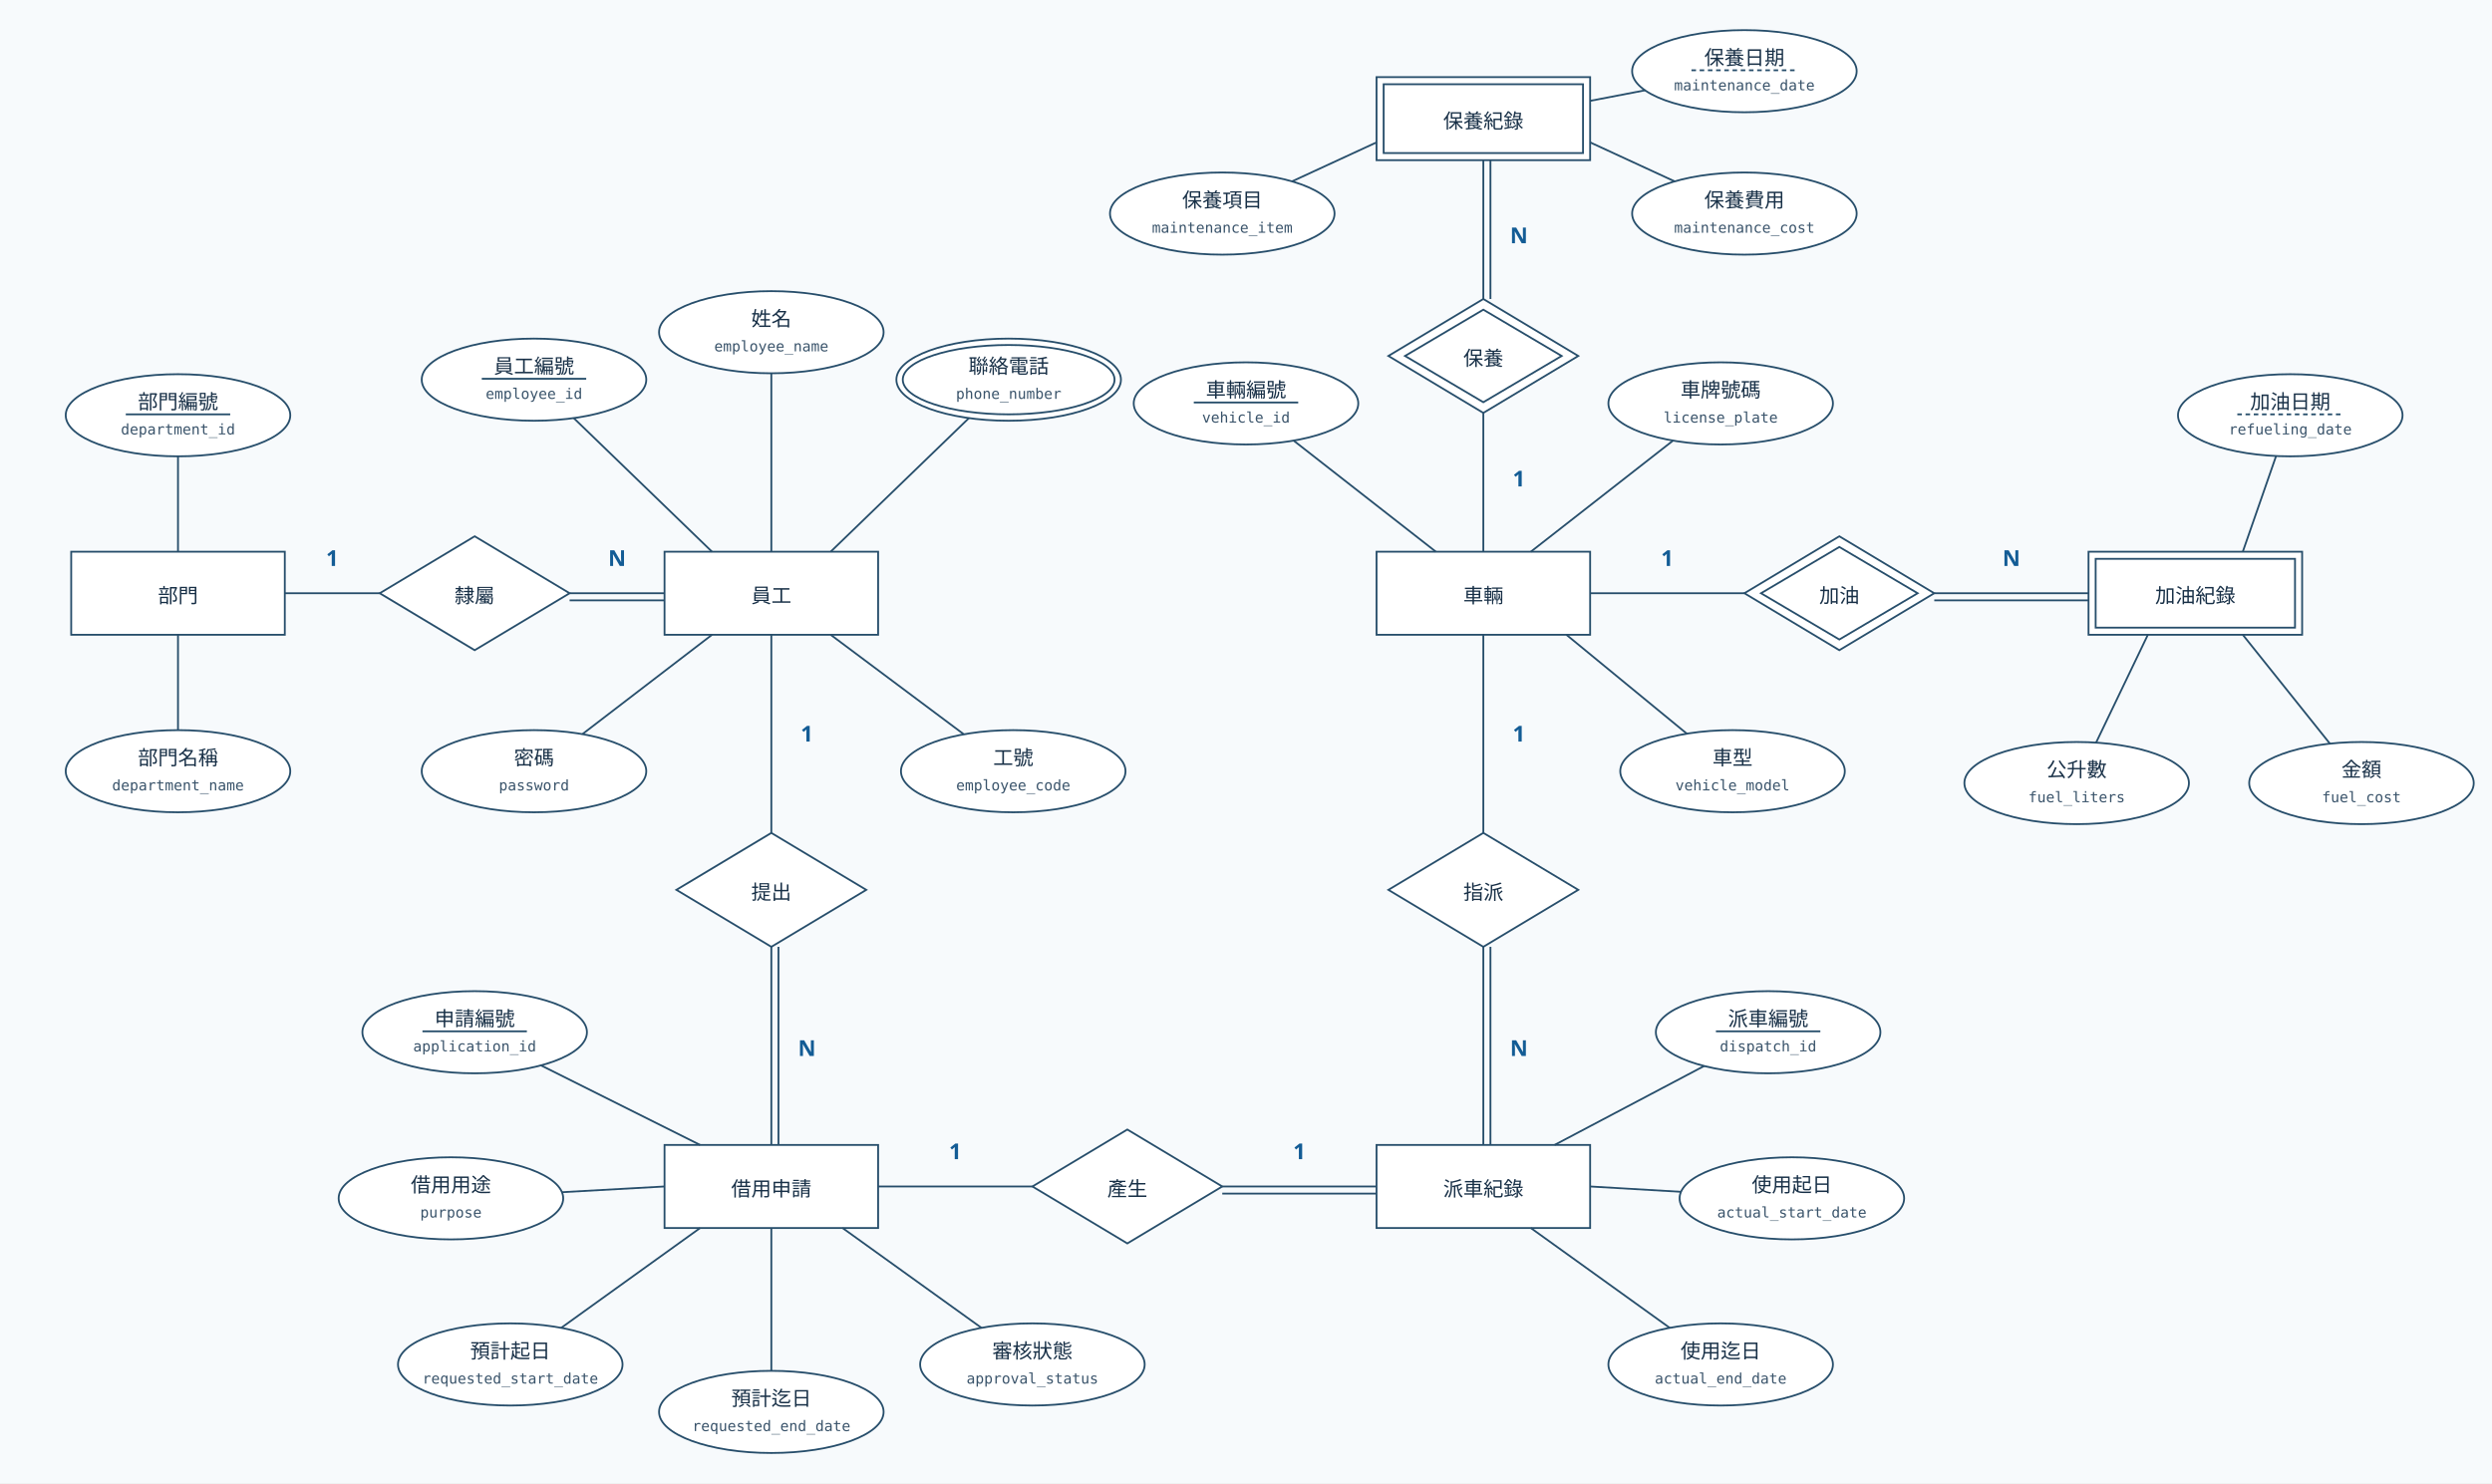
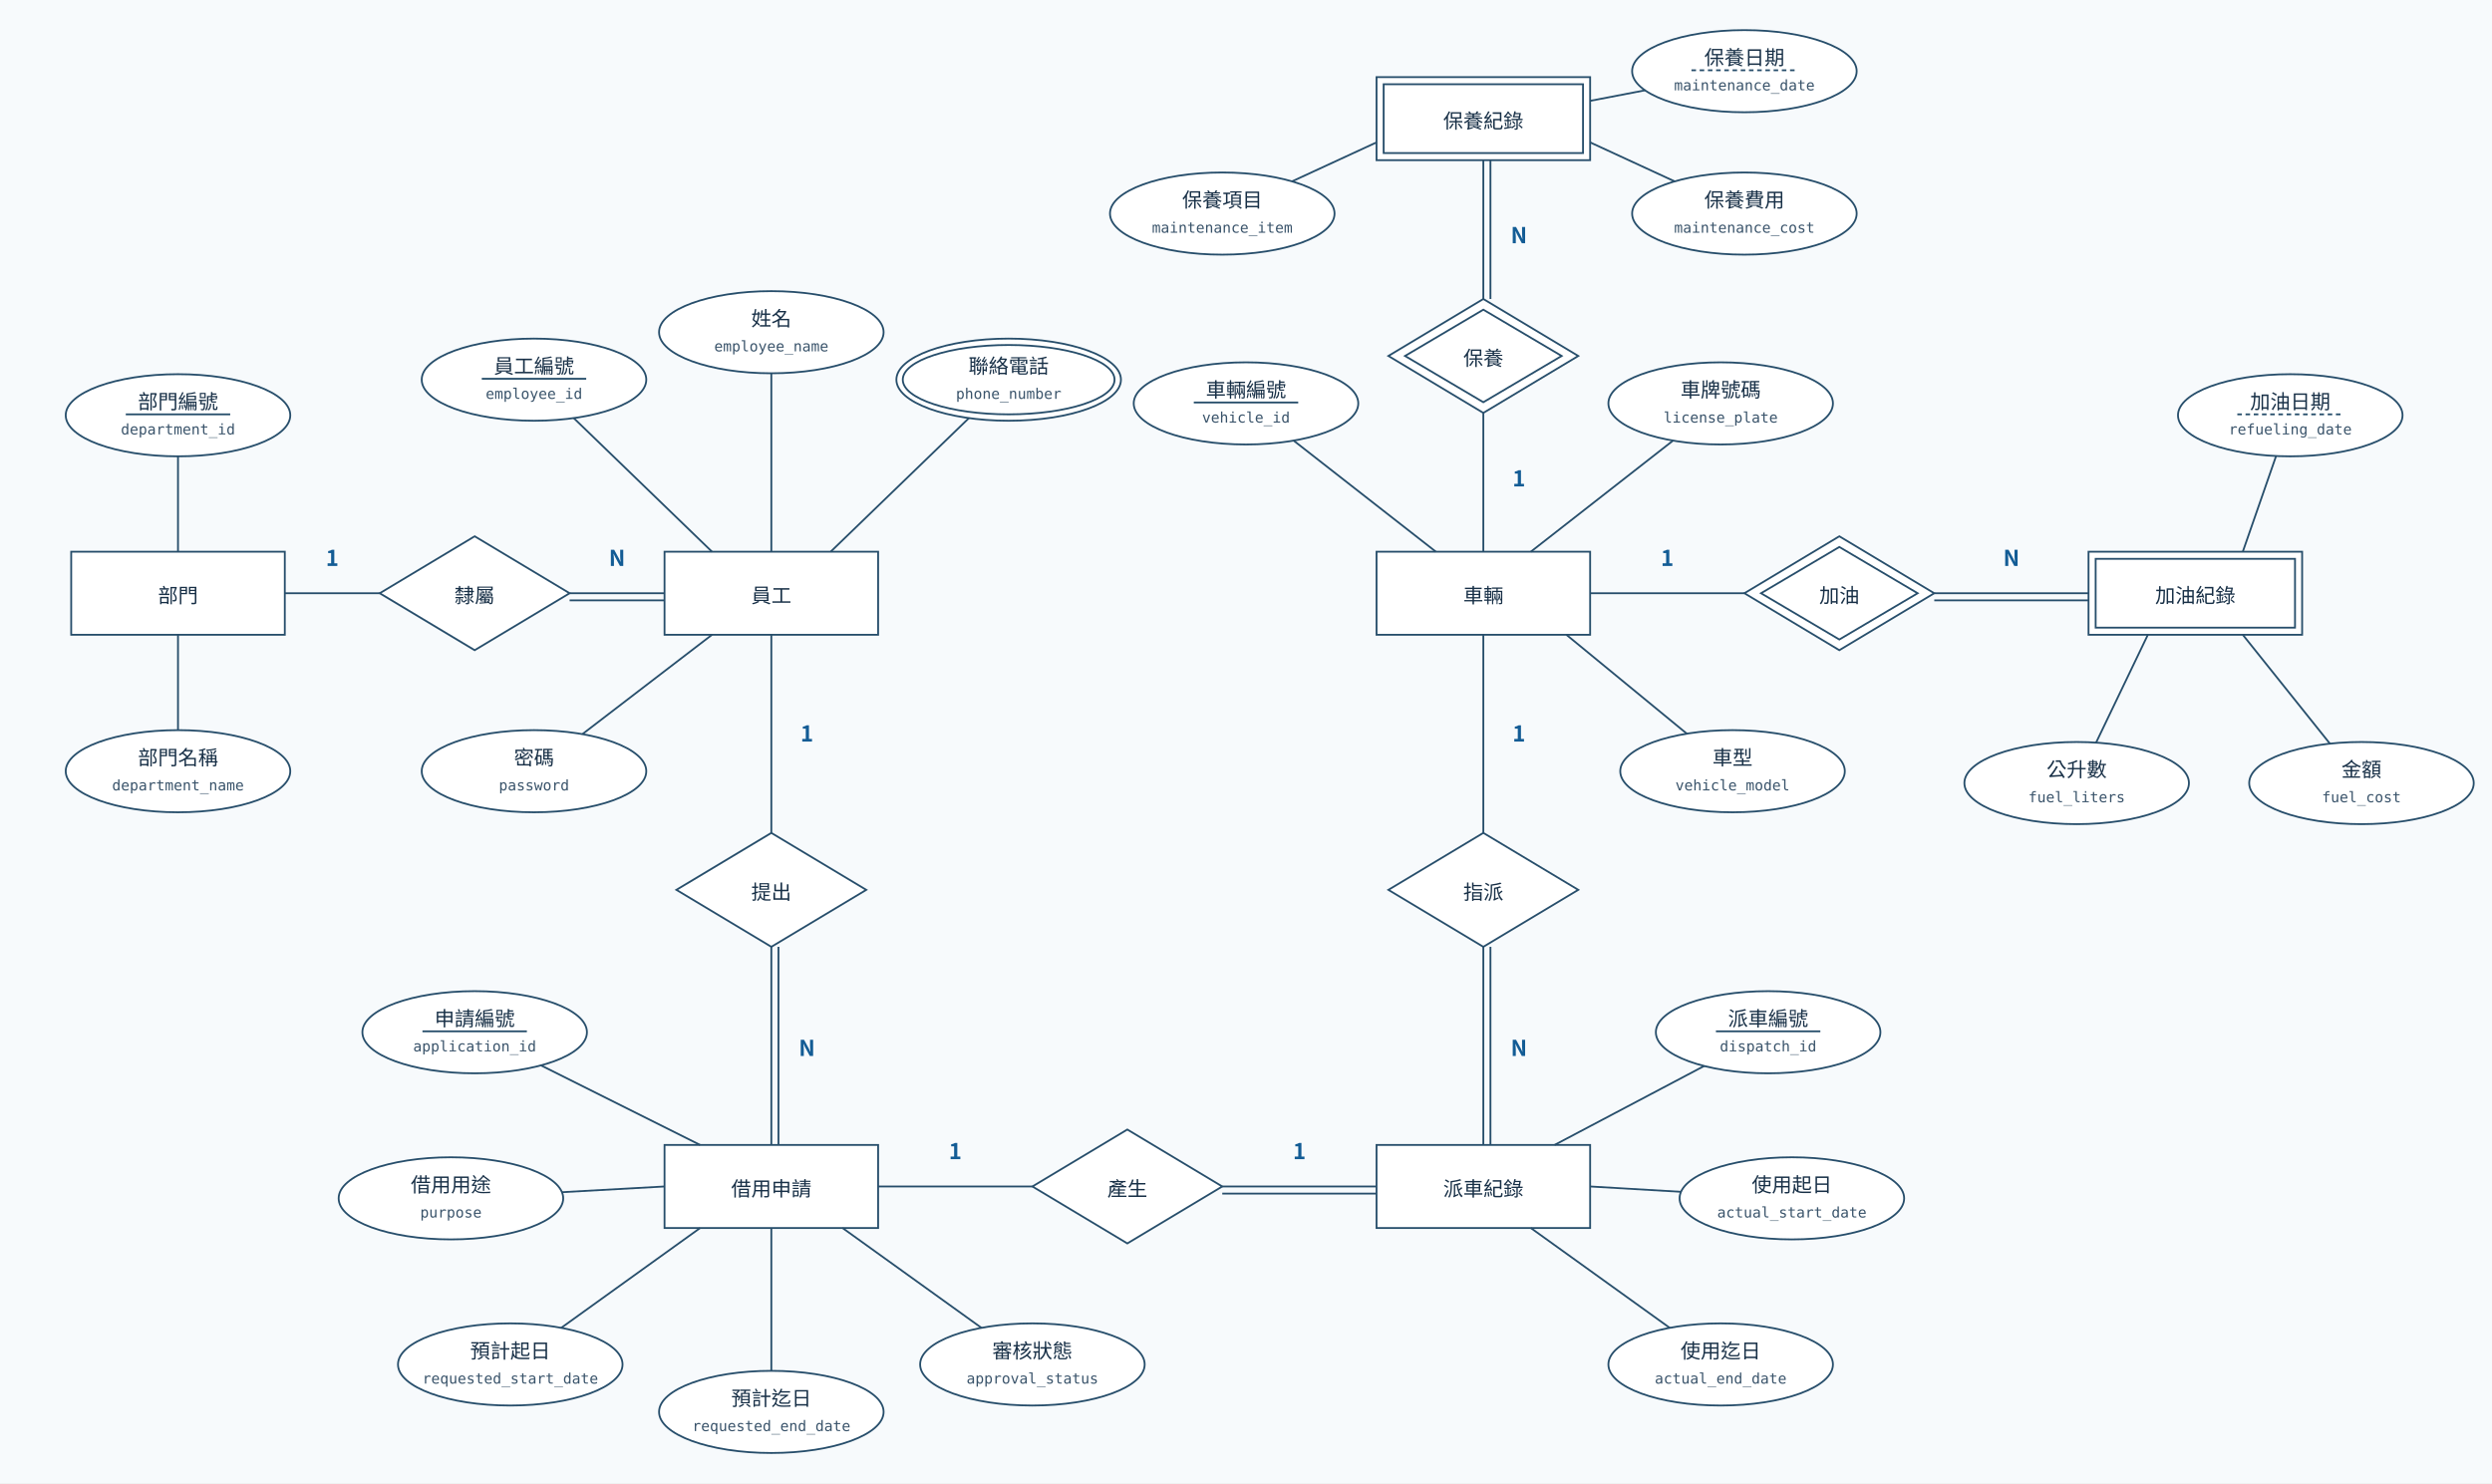
<svg xmlns="http://www.w3.org/2000/svg" width="2730" height="1625" viewBox="0 0 2730 1625">
-   <style>text{font-family:'Microsoft JhengHei','Noto Sans TC',sans-serif;font-size:22px;fill:#183047}rect,ellipse,polygon{fill:white;stroke:#274e6b;stroke-width:2}line{stroke:#274e6b;stroke-width:2}.card{font-size:24px;font-weight:bold;fill:#135c95}</style>
+   <style>text{font-family:'Microsoft JhengHei','Noto Sans CJK TC','Noto Sans TC',sans-serif;font-size:22px;fill:#183047}rect,ellipse,polygon{fill:white;stroke:#274e6b;stroke-width:2}line{stroke:#274e6b;stroke-width:2}.card{font-size:24px;font-weight:bold;fill:#135c95}</style>
  <rect width="2730" height="1625" style="fill:#f7fafc;stroke:none" />
  <rect x="78" y="604.5" width="234" height="91" />
  <text x="195" y="660.4" text-anchor="middle" class="">部門</text>
  <rect x="728" y="604.5" width="234" height="91" />
  <text x="845" y="660.4" text-anchor="middle" class="">員工</text>
  <rect x="1508" y="604.5" width="234" height="91" />
  <text x="1625" y="660.4" text-anchor="middle" class="">車輛</text>
  <rect x="728" y="1254.5" width="234" height="91" />
  <text x="845" y="1310.4" text-anchor="middle" class="">借用申請</text>
  <rect x="1508" y="1254.5" width="234" height="91" />
  <text x="1625" y="1310.4" text-anchor="middle" class="">派車紀錄</text>
  <rect x="1508" y="84.5" width="234" height="91" />
  <rect x="1515.8" y="92.3" width="218.4" height="75.4" />
  <text x="1625" y="140.4" text-anchor="middle" class="">保養紀錄</text>
  <rect x="2288" y="604.5" width="234" height="91" />
  <rect x="2295.8" y="612.3" width="218.4" height="75.4" />
  <text x="2405" y="660.4" text-anchor="middle" class="">加油紀錄</text>
  <line x1="312" y1="650" x2="416" y2="650" />
  <line x1="624" y1="650" x2="728" y2="650" />
  <line x1="624" y1="657.8" x2="728" y2="657.8" />
  <line x1="845" y1="695.5" x2="845" y2="912.6" />
  <line x1="845" y1="1037.4" x2="845" y2="1254.5" />
  <line x1="852.8" y1="1037.4" x2="852.8" y2="1254.5" />
  <line x1="962" y1="1300" x2="1131" y2="1300" />
  <line x1="1339" y1="1300" x2="1508" y2="1300" />
  <line x1="1339" y1="1307.8" x2="1508" y2="1307.8" />
  <line x1="1625" y1="695.5" x2="1625" y2="912.6" />
  <line x1="1625" y1="1037.4" x2="1625" y2="1254.5" />
  <line x1="1632.8" y1="1037.4" x2="1632.8" y2="1254.5" />
  <line x1="1625" y1="604.5" x2="1625" y2="452.4" />
  <line x1="1625" y1="327.6" x2="1625" y2="175.5" />
  <line x1="1632.8" y1="327.6" x2="1632.8" y2="175.5" />
  <line x1="1742" y1="650" x2="1911" y2="650" />
  <line x1="2119" y1="650" x2="2288" y2="650" />
  <line x1="2119" y1="657.8" x2="2288" y2="657.8" />
  <polygon points="520,587.6 624,650 520,712.4 416,650" />
  <text x="520" y="660.4" text-anchor="middle" class="">隸屬</text>
  <polygon points="845,912.6 949,975 845,1037.4 741,975" />
  <text x="845" y="985.4" text-anchor="middle" class="">提出</text>
  <polygon points="1235,1237.6 1339,1300 1235,1362.4 1131,1300" />
  <text x="1235" y="1310.4" text-anchor="middle" class="">產生</text>
  <polygon points="1625,912.6 1729,975 1625,1037.4 1521,975" />
  <text x="1625" y="985.4" text-anchor="middle" class="">指派</text>
  <polygon points="1625,327.6 1729,390 1625,452.4 1521,390" />
  <polygon points="1625,339.3 1710.8,390 1625,440.7 1539.2,390" />
  <text x="1625" y="400.4" text-anchor="middle" class="">保養</text>
  <polygon points="2015,587.6 2119,650 2015,712.4 1911,650" />
  <polygon points="2015,599.3 2100.8,650 2015,700.7 1929.2,650" />
  <text x="2015" y="660.4" text-anchor="middle" class="">加油</text>
  <text x="364" y="620.1" text-anchor="middle" class="card">1</text>
  <text x="676" y="620.1" text-anchor="middle" class="card">N</text>
  <text x="884" y="812.5" text-anchor="middle" class="card">1</text>
  <text x="884" y="1157" text-anchor="middle" class="card">N</text>
  <text x="1046.5" y="1270.1" text-anchor="middle" class="card">1</text>
  <text x="1423.5" y="1270.1" text-anchor="middle" class="card">1</text>
  <text x="1664" y="812.5" text-anchor="middle" class="card">1</text>
  <text x="1664" y="1157" text-anchor="middle" class="card">N</text>
  <text x="1664" y="533" text-anchor="middle" class="card">1</text>
  <text x="1664" y="266.5" text-anchor="middle" class="card">N</text>
  <text x="1826.5" y="620.1" text-anchor="middle" class="card">1</text>
  <text x="2203.5" y="620.1" text-anchor="middle" class="card">N</text>
  <line x1="195" y1="455" x2="195" y2="604.5" />
  <ellipse cx="195" cy="455" rx="123" ry="45" />
  <text x="195" y="448" text-anchor="middle" class="">部門編號</text>
  <text x="195" y="476" text-anchor="middle" style="font-family:Consolas,monospace;font-size:16px;fill:#39536a">department_id</text>
  <line x1="137.8" y1="454" x2="252.2" y2="454" />
  <line x1="195" y1="845" x2="195" y2="695.5" />
  <ellipse cx="195" cy="845" rx="123" ry="45" />
  <text x="195" y="838" text-anchor="middle" class="">部門名稱</text>
  <text x="195" y="866" text-anchor="middle" style="font-family:Consolas,monospace;font-size:16px;fill:#39536a">department_name</text>
  <line x1="585" y1="416" x2="780" y2="604.5" />
  <ellipse cx="585" cy="416" rx="123" ry="45" />
  <text x="585" y="409" text-anchor="middle" class="">員工編號</text>
  <text x="585" y="437" text-anchor="middle" style="font-family:Consolas,monospace;font-size:16px;fill:#39536a">employee_id</text>
  <line x1="527.8" y1="415" x2="642.2" y2="415" />
  <line x1="845" y1="364" x2="845" y2="604.5" />
  <ellipse cx="845" cy="364" rx="123" ry="45" />
  <text x="845" y="357" text-anchor="middle" class="">姓名</text>
  <text x="845" y="385" text-anchor="middle" style="font-family:Consolas,monospace;font-size:16px;fill:#39536a">employee_name</text>
  <line x1="1105" y1="416" x2="910" y2="604.5" />
  <ellipse cx="1105" cy="416" rx="123" ry="45" />
  <ellipse cx="1105" cy="416" rx="116" ry="38" />
  <text x="1105" y="409" text-anchor="middle" class="">聯絡電話</text>
  <text x="1105" y="437" text-anchor="middle" style="font-family:Consolas,monospace;font-size:16px;fill:#39536a">phone_number</text>
  <line x1="1365" y1="442" x2="1573" y2="604.5" />
  <ellipse cx="1365" cy="442" rx="123" ry="45" />
  <text x="1365" y="435" text-anchor="middle" class="">車輛編號</text>
  <text x="1365" y="463" text-anchor="middle" style="font-family:Consolas,monospace;font-size:16px;fill:#39536a">vehicle_id</text>
  <line x1="1307.8" y1="441" x2="1422.2" y2="441" />
  <line x1="1885" y1="442" x2="1677" y2="604.5" />
  <ellipse cx="1885" cy="442" rx="123" ry="45" />
  <text x="1885" y="435" text-anchor="middle" class="">車牌號碼</text>
  <text x="1885" y="463" text-anchor="middle" style="font-family:Consolas,monospace;font-size:16px;fill:#39536a">license_plate</text>
  <line x1="1898" y1="845" x2="1716" y2="695.5" />
  <ellipse cx="1898" cy="845" rx="123" ry="45" />
  <text x="1898" y="838" text-anchor="middle" class="">車型</text>
  <text x="1898" y="866" text-anchor="middle" style="font-family:Consolas,monospace;font-size:16px;fill:#39536a">vehicle_model</text>
  <line x1="1911" y1="78" x2="1742" y2="110.5" />
  <ellipse cx="1911" cy="78" rx="123" ry="45" />
  <text x="1911" y="71" text-anchor="middle" class="">保養日期</text>
  <text x="1911" y="99" text-anchor="middle" style="font-family:Consolas,monospace;font-size:16px;fill:#39536a">maintenance_date</text>
  <line x1="1853" y1="77" x2="1969" y2="77" stroke-dasharray="5 4" />
  <line x1="1339" y1="234" x2="1508" y2="156" />
  <ellipse cx="1339" cy="234" rx="123" ry="45" />
  <text x="1339" y="227" text-anchor="middle" class="">保養項目</text>
  <text x="1339" y="255" text-anchor="middle" style="font-family:Consolas,monospace;font-size:16px;fill:#39536a">maintenance_item</text>
  <line x1="1911" y1="234" x2="1742" y2="156" />
  <ellipse cx="1911" cy="234" rx="123" ry="45" />
  <text x="1911" y="227" text-anchor="middle" class="">保養費用</text>
  <text x="1911" y="255" text-anchor="middle" style="font-family:Consolas,monospace;font-size:16px;fill:#39536a">maintenance_cost</text>
  <line x1="2509" y1="455" x2="2457" y2="604.5" />
  <ellipse cx="2509" cy="455" rx="123" ry="45" />
  <text x="2509" y="448" text-anchor="middle" class="">加油日期</text>
  <text x="2509" y="476" text-anchor="middle" style="font-family:Consolas,monospace;font-size:16px;fill:#39536a">refueling_date</text>
  <line x1="2451" y1="454" x2="2567" y2="454" stroke-dasharray="5 4" />
  <line x1="2275" y1="858" x2="2353" y2="695.5" />
  <ellipse cx="2275" cy="858" rx="123" ry="45" />
  <text x="2275" y="851" text-anchor="middle" class="">公升數</text>
  <text x="2275" y="879" text-anchor="middle" style="font-family:Consolas,monospace;font-size:16px;fill:#39536a">fuel_liters</text>
  <line x1="2587" y1="858" x2="2457" y2="695.5" />
  <ellipse cx="2587" cy="858" rx="123" ry="45" />
  <text x="2587" y="851" text-anchor="middle" class="">金額</text>
  <text x="2587" y="879" text-anchor="middle" style="font-family:Consolas,monospace;font-size:16px;fill:#39536a">fuel_cost</text>
  <line x1="520" y1="1131" x2="767" y2="1254.5" />
  <ellipse cx="520" cy="1131" rx="123" ry="45" />
  <text x="520" y="1124" text-anchor="middle" class="">申請編號</text>
  <text x="520" y="1152" text-anchor="middle" style="font-family:Consolas,monospace;font-size:16px;fill:#39536a">application_id</text>
  <line x1="462.8" y1="1130" x2="577.2" y2="1130" />
  <line x1="494" y1="1313" x2="728" y2="1300" />
  <ellipse cx="494" cy="1313" rx="123" ry="45" />
  <text x="494" y="1306" text-anchor="middle" class="">借用用途</text>
  <text x="494" y="1334" text-anchor="middle" style="font-family:Consolas,monospace;font-size:16px;fill:#39536a">purpose</text>
  <line x1="559" y1="1495" x2="767" y2="1345.5" />
  <ellipse cx="559" cy="1495" rx="123" ry="45" />
  <text x="559" y="1488" text-anchor="middle" class="">預計起日</text>
  <text x="559" y="1516" text-anchor="middle" style="font-family:Consolas,monospace;font-size:16px;fill:#39536a">requested_start_date</text>
  <line x1="845" y1="1547" x2="845" y2="1345.5" />
  <ellipse cx="845" cy="1547" rx="123" ry="45" />
  <text x="845" y="1540" text-anchor="middle" class="">預計迄日</text>
  <text x="845" y="1568" text-anchor="middle" style="font-family:Consolas,monospace;font-size:16px;fill:#39536a">requested_end_date</text>
  <line x1="1131" y1="1495" x2="923" y2="1345.5" />
  <ellipse cx="1131" cy="1495" rx="123" ry="45" />
  <text x="1131" y="1488" text-anchor="middle" class="">審核狀態</text>
  <text x="1131" y="1516" text-anchor="middle" style="font-family:Consolas,monospace;font-size:16px;fill:#39536a">approval_status</text>
  <line x1="1937" y1="1131" x2="1703" y2="1254.5" />
  <ellipse cx="1937" cy="1131" rx="123" ry="45" />
  <text x="1937" y="1124" text-anchor="middle" class="">派車編號</text>
  <text x="1937" y="1152" text-anchor="middle" style="font-family:Consolas,monospace;font-size:16px;fill:#39536a">dispatch_id</text>
  <line x1="1879.8" y1="1130" x2="1994.2" y2="1130" />
  <line x1="1963" y1="1313" x2="1742" y2="1300" />
  <ellipse cx="1963" cy="1313" rx="123" ry="45" />
  <text x="1963" y="1306" text-anchor="middle" class="">使用起日</text>
  <text x="1963" y="1334" text-anchor="middle" style="font-family:Consolas,monospace;font-size:16px;fill:#39536a">actual_start_date</text>
  <line x1="1885" y1="1495" x2="1677" y2="1345.5" />
  <ellipse cx="1885" cy="1495" rx="123" ry="45" />
  <text x="1885" y="1488" text-anchor="middle" class="">使用迄日</text>
  <text x="1885" y="1516" text-anchor="middle" style="font-family:Consolas,monospace;font-size:16px;fill:#39536a">actual_end_date</text>
  <line x1="585" y1="845" x2="780" y2="695.5" />
  <ellipse cx="585" cy="845" rx="123" ry="45" />
  <text x="585" y="838" text-anchor="middle">密碼</text>
  <text x="585" y="866" text-anchor="middle" style="font-family:Consolas,monospace;font-size:16px;fill:#39536a">password</text>
-   <line x1="1110" y1="845" x2="910" y2="695.5" />
-   <ellipse cx="1110" cy="845" rx="123" ry="45" />
-   <text x="1110" y="838" text-anchor="middle">工號</text>
-   <text x="1110" y="866" text-anchor="middle" style="font-family:Consolas,monospace;font-size:16px;fill:#39536a">employee_code</text>
</svg>
